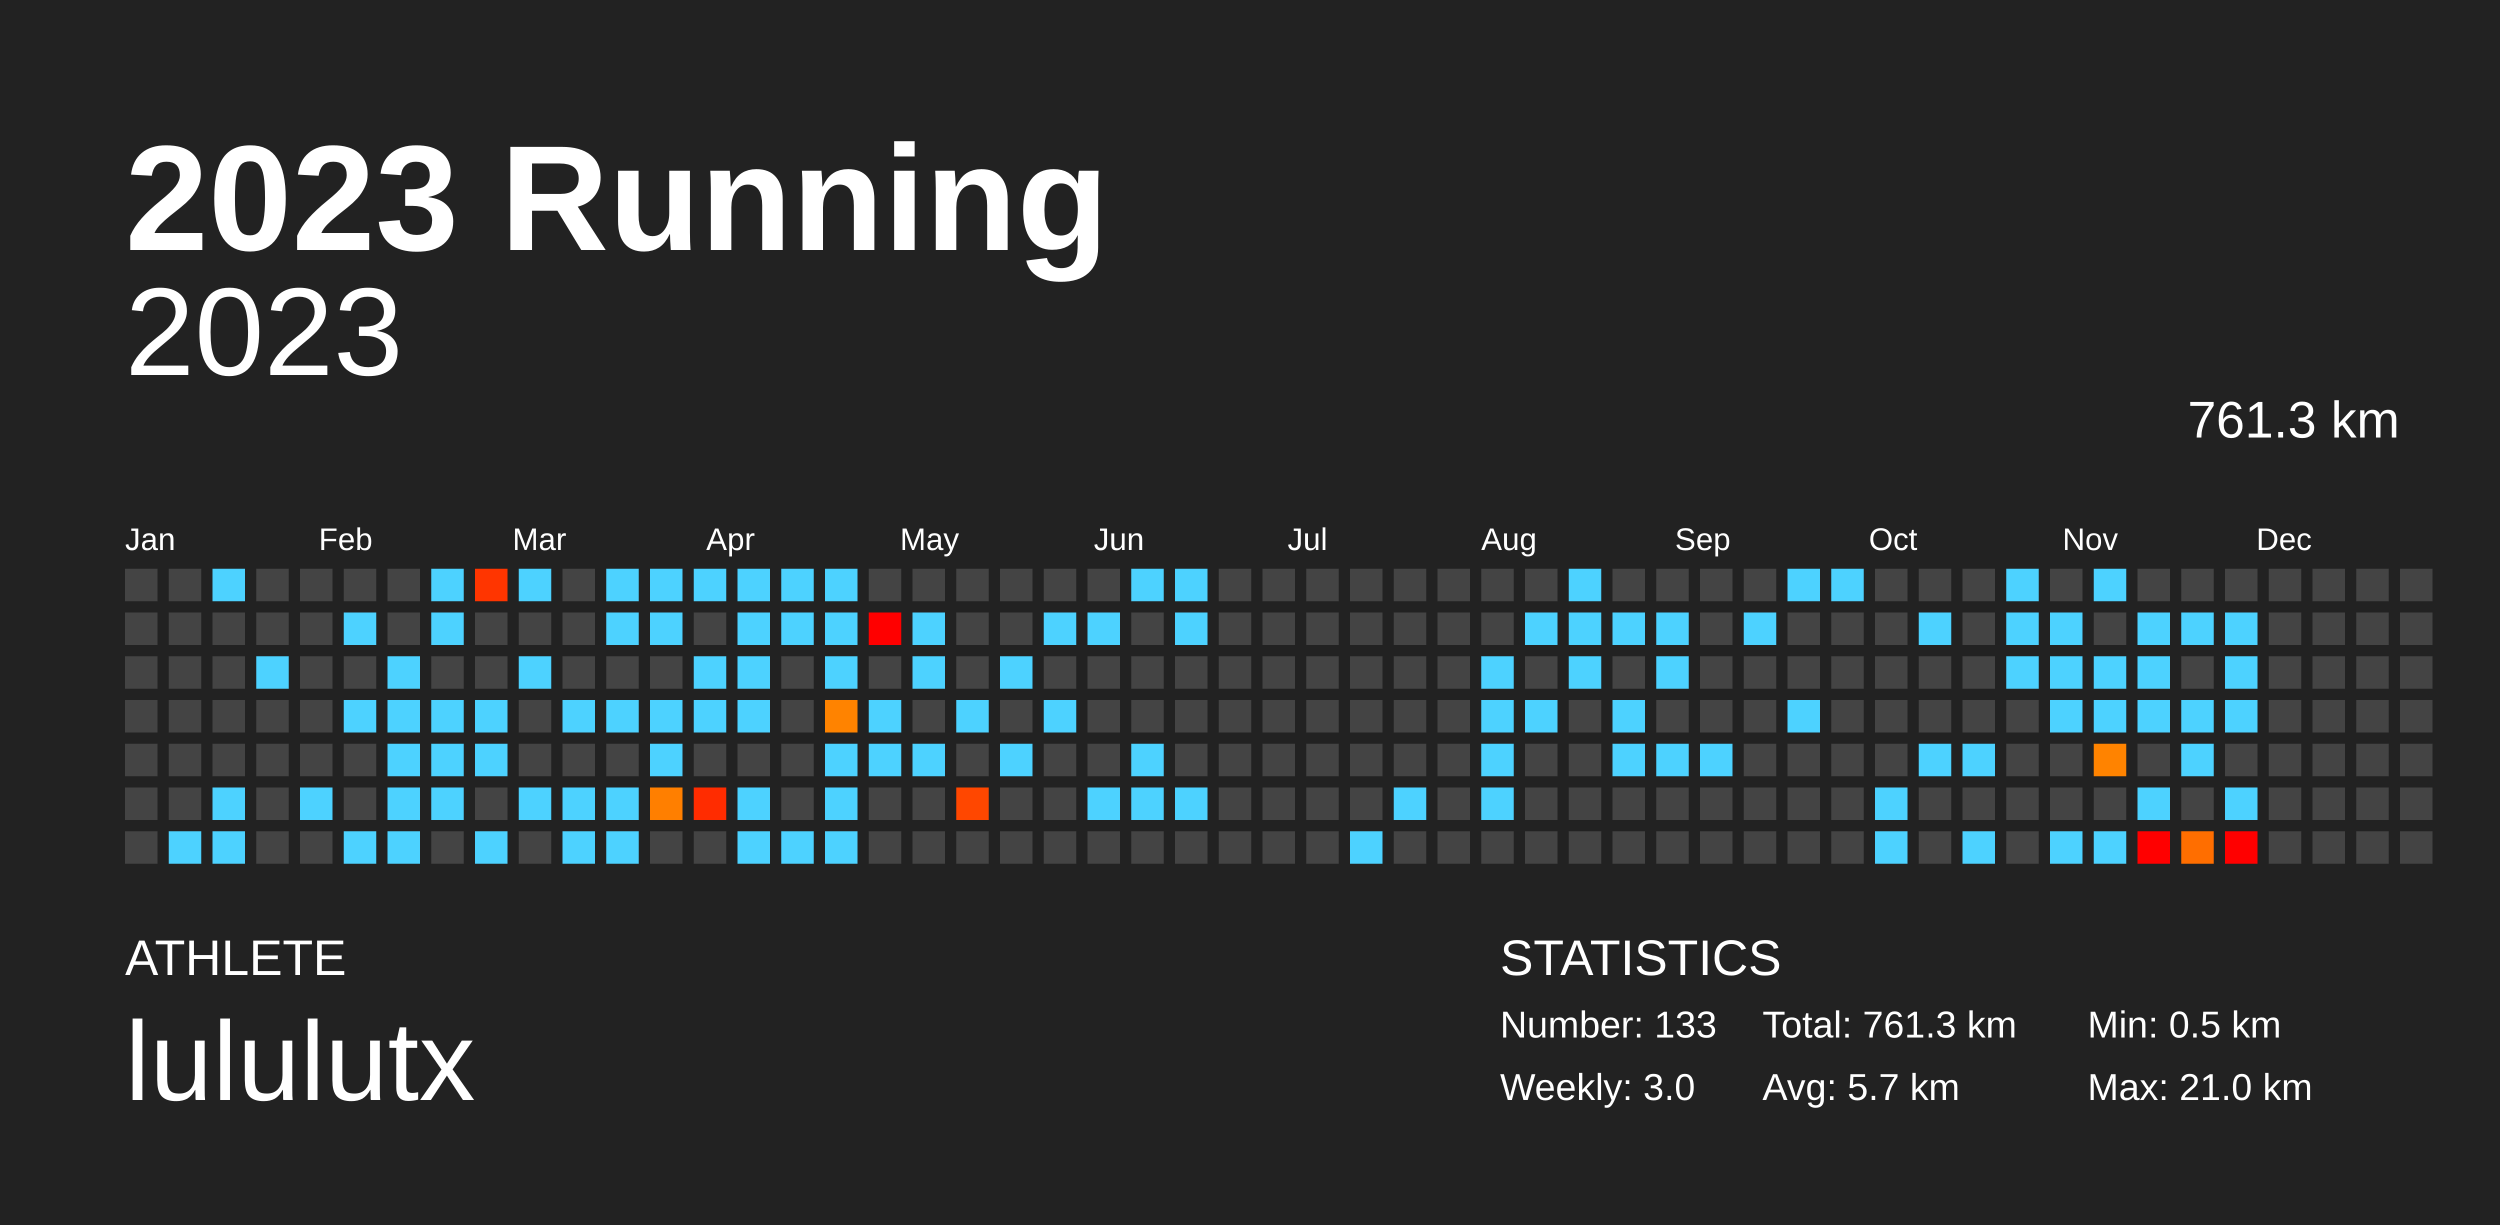
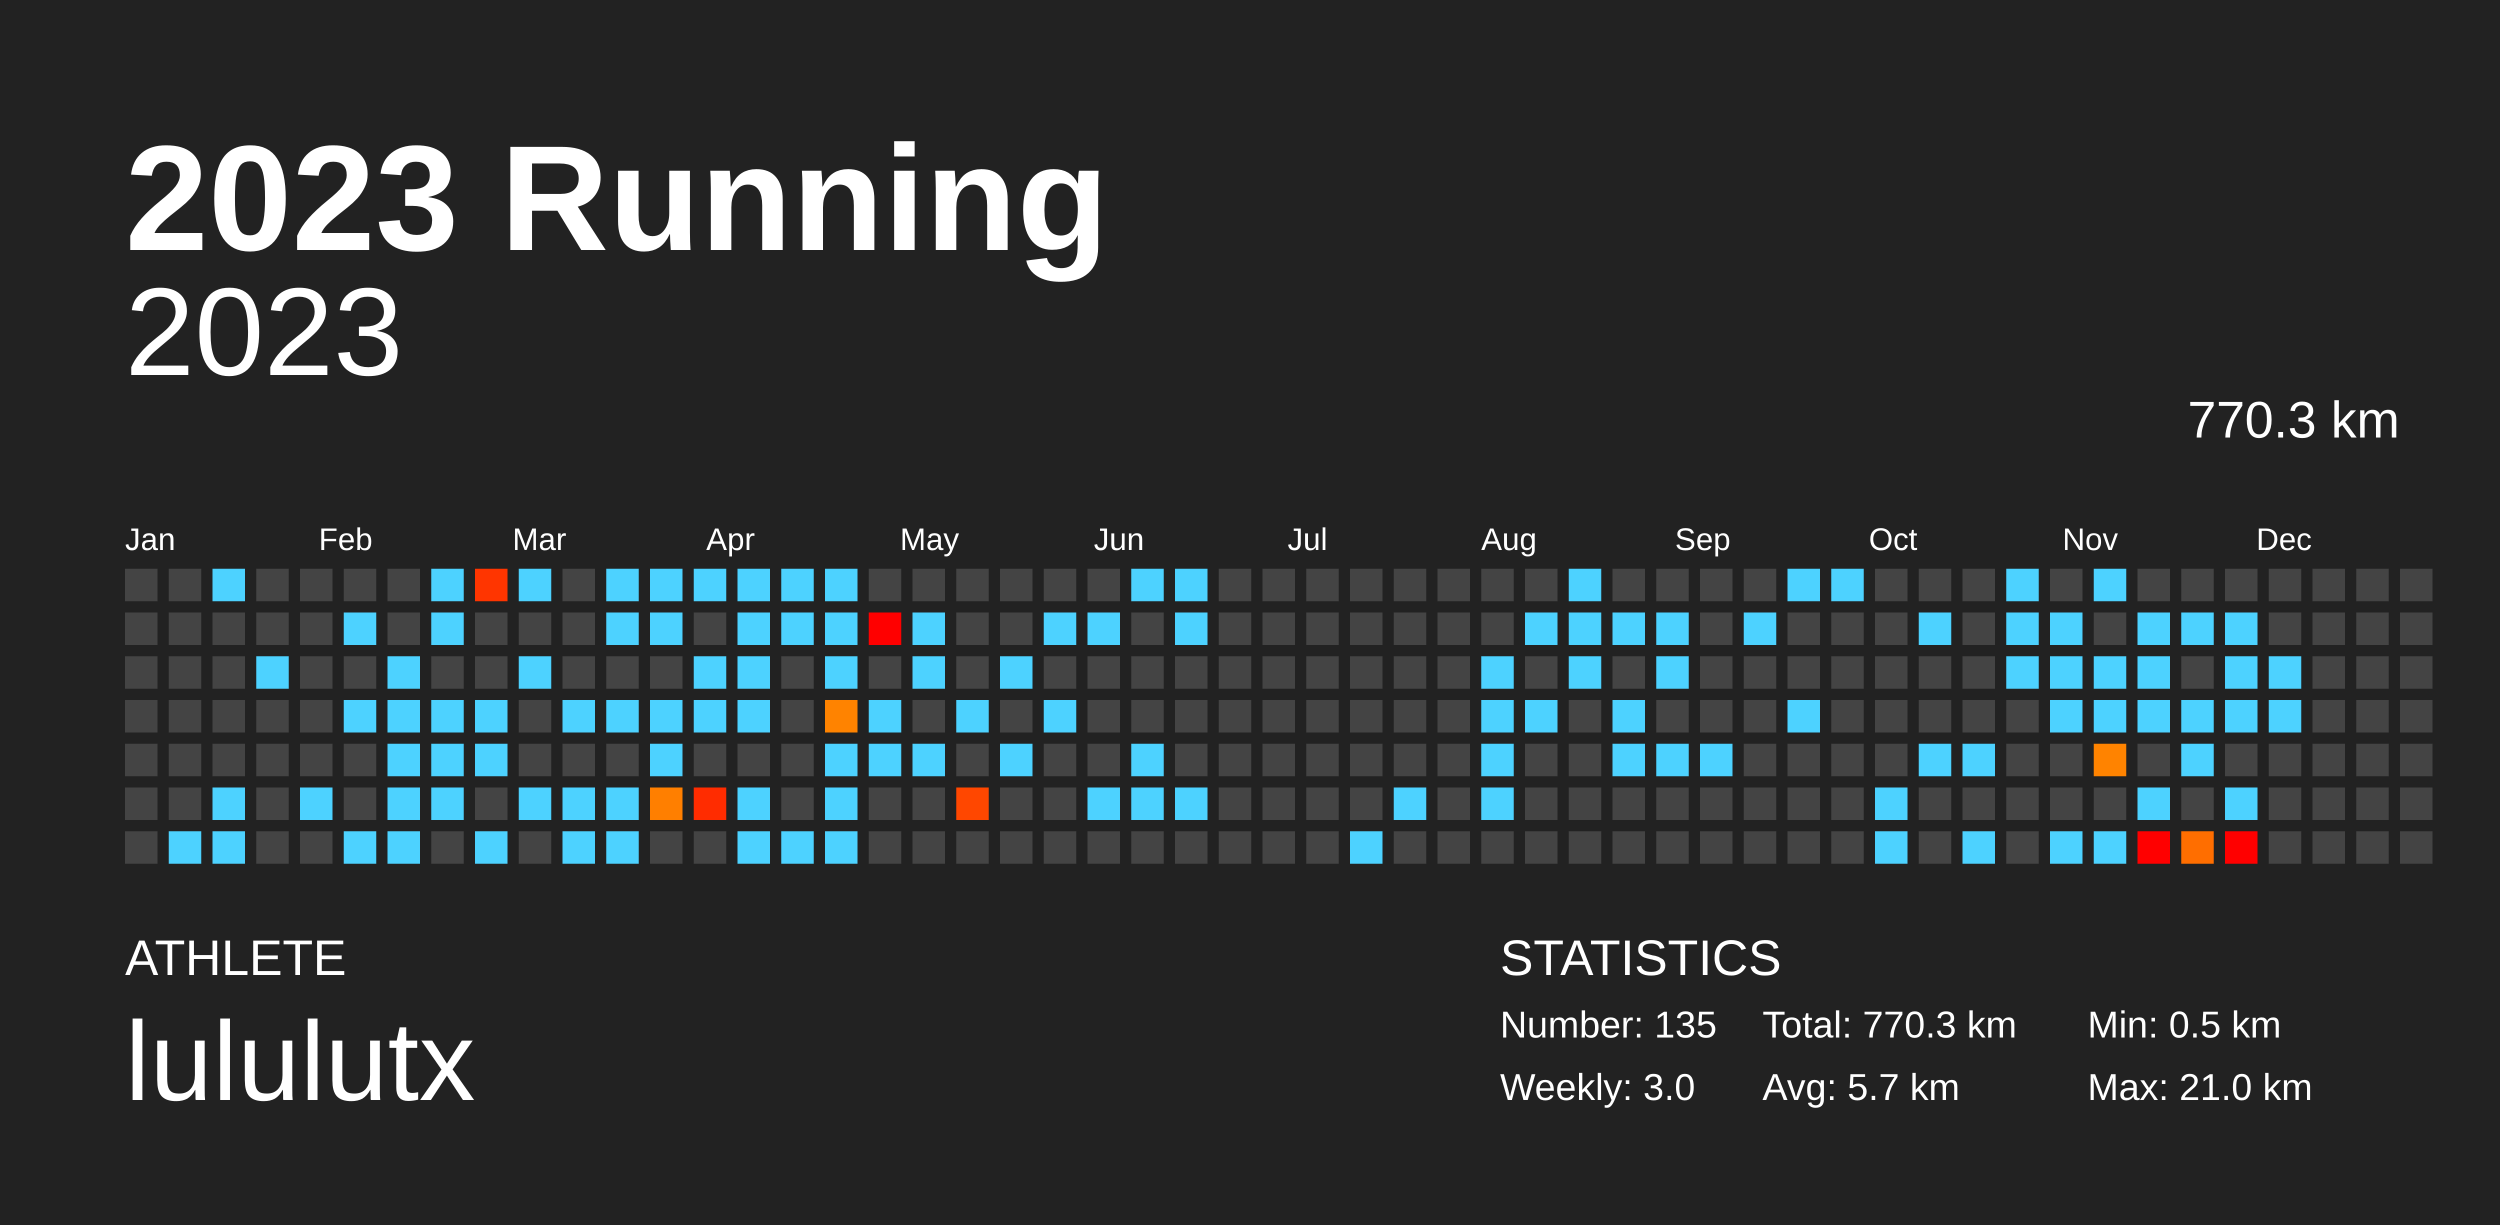
<svg xmlns="http://www.w3.org/2000/svg" baseProfile="full" height="98mm" version="1.1" viewBox="0,0,200,98" width="200mm">
  <defs />
  <rect fill="#222222" height="98" width="200" x="0" y="0" />
  <text fill="#FFFFFF" style="font-size:12px; font-family:Arial; font-weight:bold;" x="10" y="20">2023 Running</text>
  <text fill="#FFFFFF" style="font-size:4px; font-family:Arial" x="10" y="78">ATHLETE</text>
  <text fill="#FFFFFF" style="font-size:9px; font-family:Arial" x="10" y="88">lululutx</text>
  <text fill="#FFFFFF" style="font-size:4px; font-family:Arial" x="120" y="78">STATISTICS</text>
-   <text fill="#FFFFFF" style="font-size:3px; font-family:Arial" x="120" y="83">Number: 133</text>
+   <text fill="#FFFFFF" style="font-size:3px; font-family:Arial" x="120" y="83">Number: 135</text>
  <text fill="#FFFFFF" style="font-size:3px; font-family:Arial" x="120" y="88">Weekly: 3.0</text>
-   <text fill="#FFFFFF" style="font-size:3px; font-family:Arial" x="141" y="83">Total: 761.3 km</text>
+   <text fill="#FFFFFF" style="font-size:3px; font-family:Arial" x="141" y="83">Total: 770.3 km</text>
  <text fill="#FFFFFF" style="font-size:3px; font-family:Arial" x="141" y="88">Avg: 5.7 km</text>
  <text fill="#FFFFFF" style="font-size:3px; font-family:Arial" x="167" y="83">Min: 0.5 km</text>
  <text fill="#FFFFFF" style="font-size:3px; font-family:Arial" x="167" y="88">Max: 21.0 km</text>
  <text alignment-baseline="hanging" fill="#FFFFFF" style="font-size:10.0px; font-family:Arial;" x="10" y="30">2023</text>
-   <text alignment-baseline="hanging" fill="#FFFFFF" style="font-size:4.125px; font-family:Arial;" x="175" y="35">761.3 km</text>
+   <text alignment-baseline="hanging" fill="#FFFFFF" style="font-size:4.125px; font-family:Arial;" x="175" y="35">770.3 km</text>
  <text fill="#FFFFFF" style="font-size:2.5px; font-family:Arial" x="10.0" y="44">Jan</text>
  <text fill="#FFFFFF" style="font-size:2.5px; font-family:Arial" x="25.5" y="44">Feb</text>
  <text fill="#FFFFFF" style="font-size:2.5px; font-family:Arial" x="41.0" y="44">Mar</text>
  <text fill="#FFFFFF" style="font-size:2.5px; font-family:Arial" x="56.5" y="44">Apr</text>
  <text fill="#FFFFFF" style="font-size:2.5px; font-family:Arial" x="72.0" y="44">May</text>
  <text fill="#FFFFFF" style="font-size:2.5px; font-family:Arial" x="87.5" y="44">Jun</text>
  <text fill="#FFFFFF" style="font-size:2.5px; font-family:Arial" x="103.0" y="44">Jul</text>
  <text fill="#FFFFFF" style="font-size:2.5px; font-family:Arial" x="118.5" y="44">Aug</text>
  <text fill="#FFFFFF" style="font-size:2.5px; font-family:Arial" x="134.0" y="44">Sep</text>
  <text fill="#FFFFFF" style="font-size:2.5px; font-family:Arial" x="149.5" y="44">Oct</text>
  <text fill="#FFFFFF" style="font-size:2.5px; font-family:Arial" x="165.0" y="44">Nov</text>
  <text fill="#FFFFFF" style="font-size:2.5px; font-family:Arial" x="180.5" y="44">Dec</text>
  <rect fill="#444444" height="2.6" width="2.6" x="10.0" y="45.5" />
  <rect fill="#444444" height="2.6" width="2.6" x="10.0" y="49.0" />
  <rect fill="#444444" height="2.6" width="2.6" x="10.0" y="52.5" />
  <rect fill="#444444" height="2.6" width="2.6" x="10.0" y="56.0" />
  <rect fill="#444444" height="2.6" width="2.6" x="10.0" y="59.5" />
  <rect fill="#444444" height="2.6" width="2.6" x="10.0" y="63.0" />
  <rect fill="#444444" height="2.6" width="2.6" x="10.0" y="66.5" />
  <rect fill="#444444" height="2.6" width="2.6" x="13.5" y="45.5" />
  <rect fill="#444444" height="2.6" width="2.6" x="13.5" y="49.0" />
  <rect fill="#444444" height="2.6" width="2.6" x="13.5" y="52.5" />
  <rect fill="#444444" height="2.6" width="2.6" x="13.5" y="56.0" />
  <rect fill="#444444" height="2.6" width="2.6" x="13.5" y="59.5" />
  <rect fill="#444444" height="2.6" width="2.6" x="13.5" y="63.0" />
  <rect fill="#4dd2ff" height="2.6" width="2.6" x="13.5" y="66.5" />
  <rect fill="#4dd2ff" height="2.6" width="2.6" x="17.0" y="45.5" />
  <rect fill="#444444" height="2.6" width="2.6" x="17.0" y="49.0" />
  <rect fill="#444444" height="2.6" width="2.6" x="17.0" y="52.5" />
  <rect fill="#444444" height="2.6" width="2.6" x="17.0" y="56.0" />
  <rect fill="#444444" height="2.6" width="2.6" x="17.0" y="59.5" />
  <rect fill="#4dd2ff" height="2.6" width="2.6" x="17.0" y="63.0" />
  <rect fill="#4dd2ff" height="2.6" width="2.6" x="17.0" y="66.5" />
  <rect fill="#444444" height="2.6" width="2.6" x="20.5" y="45.5" />
  <rect fill="#444444" height="2.6" width="2.6" x="20.5" y="49.0" />
  <rect fill="#4dd2ff" height="2.6" width="2.6" x="20.5" y="52.5" />
  <rect fill="#444444" height="2.6" width="2.6" x="20.5" y="56.0" />
  <rect fill="#444444" height="2.6" width="2.6" x="20.5" y="59.5" />
  <rect fill="#444444" height="2.6" width="2.6" x="20.5" y="63.0" />
  <rect fill="#444444" height="2.6" width="2.6" x="20.5" y="66.5" />
  <rect fill="#444444" height="2.6" width="2.6" x="24.0" y="45.5" />
  <rect fill="#444444" height="2.6" width="2.6" x="24.0" y="49.0" />
  <rect fill="#444444" height="2.6" width="2.6" x="24.0" y="52.5" />
  <rect fill="#444444" height="2.6" width="2.6" x="24.0" y="56.0" />
  <rect fill="#444444" height="2.6" width="2.6" x="24.0" y="59.5" />
  <rect fill="#4dd2ff" height="2.6" width="2.6" x="24.0" y="63.0" />
  <rect fill="#444444" height="2.6" width="2.6" x="24.0" y="66.5" />
  <rect fill="#444444" height="2.6" width="2.6" x="27.5" y="45.5" />
  <rect fill="#4dd2ff" height="2.6" width="2.6" x="27.5" y="49.0" />
  <rect fill="#444444" height="2.6" width="2.6" x="27.5" y="52.5" />
  <rect fill="#4dd2ff" height="2.6" width="2.6" x="27.5" y="56.0" />
  <rect fill="#444444" height="2.6" width="2.6" x="27.5" y="59.5" />
  <rect fill="#444444" height="2.6" width="2.6" x="27.5" y="63.0" />
  <rect fill="#4dd2ff" height="2.6" width="2.6" x="27.5" y="66.5" />
  <rect fill="#444444" height="2.6" width="2.6" x="31.0" y="45.5" />
  <rect fill="#444444" height="2.6" width="2.6" x="31.0" y="49.0" />
  <rect fill="#4dd2ff" height="2.6" width="2.6" x="31.0" y="52.5" />
  <rect fill="#4dd2ff" height="2.6" width="2.6" x="31.0" y="56.0" />
  <rect fill="#4dd2ff" height="2.6" width="2.6" x="31.0" y="59.5" />
  <rect fill="#4dd2ff" height="2.6" width="2.6" x="31.0" y="63.0" />
  <rect fill="#4dd2ff" height="2.6" width="2.6" x="31.0" y="66.5" />
  <rect fill="#4dd2ff" height="2.6" width="2.6" x="34.5" y="45.5" />
  <rect fill="#4dd2ff" height="2.6" width="2.6" x="34.5" y="49.0" />
  <rect fill="#444444" height="2.6" width="2.6" x="34.5" y="52.5" />
  <rect fill="#4dd2ff" height="2.6" width="2.6" x="34.5" y="56.0" />
  <rect fill="#4dd2ff" height="2.6" width="2.6" x="34.5" y="59.5" />
  <rect fill="#4dd2ff" height="2.6" width="2.6" x="34.5" y="63.0" />
  <rect fill="#444444" height="2.6" width="2.6" x="34.5" y="66.5" />
  <rect fill="#ff3500" height="2.6" width="2.6" x="38.0" y="45.5" />
  <rect fill="#444444" height="2.6" width="2.6" x="38.0" y="49.0" />
  <rect fill="#444444" height="2.6" width="2.6" x="38.0" y="52.5" />
  <rect fill="#4dd2ff" height="2.6" width="2.6" x="38.0" y="56.0" />
  <rect fill="#4dd2ff" height="2.6" width="2.6" x="38.0" y="59.5" />
  <rect fill="#444444" height="2.6" width="2.6" x="38.0" y="63.0" />
  <rect fill="#4dd2ff" height="2.6" width="2.6" x="38.0" y="66.5" />
  <rect fill="#4dd2ff" height="2.6" width="2.6" x="41.5" y="45.5" />
  <rect fill="#444444" height="2.6" width="2.6" x="41.5" y="49.0" />
  <rect fill="#4dd2ff" height="2.6" width="2.6" x="41.5" y="52.5" />
  <rect fill="#444444" height="2.6" width="2.6" x="41.5" y="56.0" />
  <rect fill="#444444" height="2.6" width="2.6" x="41.5" y="59.5" />
  <rect fill="#4dd2ff" height="2.6" width="2.6" x="41.5" y="63.0" />
  <rect fill="#444444" height="2.6" width="2.6" x="41.5" y="66.5" />
  <rect fill="#444444" height="2.6" width="2.6" x="45.0" y="45.5" />
  <rect fill="#444444" height="2.6" width="2.6" x="45.0" y="49.0" />
  <rect fill="#444444" height="2.6" width="2.6" x="45.0" y="52.5" />
  <rect fill="#4dd2ff" height="2.6" width="2.6" x="45.0" y="56.0" />
  <rect fill="#444444" height="2.6" width="2.6" x="45.0" y="59.5" />
  <rect fill="#4dd2ff" height="2.6" width="2.6" x="45.0" y="63.0" />
  <rect fill="#4dd2ff" height="2.6" width="2.6" x="45.0" y="66.5" />
  <rect fill="#4dd2ff" height="2.6" width="2.6" x="48.5" y="45.5" />
  <rect fill="#4dd2ff" height="2.6" width="2.6" x="48.5" y="49.0" />
  <rect fill="#444444" height="2.6" width="2.6" x="48.5" y="52.5" />
  <rect fill="#4dd2ff" height="2.6" width="2.6" x="48.5" y="56.0" />
  <rect fill="#444444" height="2.6" width="2.6" x="48.5" y="59.5" />
  <rect fill="#4dd2ff" height="2.6" width="2.6" x="48.5" y="63.0" />
  <rect fill="#4dd2ff" height="2.6" width="2.6" x="48.5" y="66.5" />
  <rect fill="#4dd2ff" height="2.6" width="2.6" x="52.0" y="45.5" />
  <rect fill="#4dd2ff" height="2.6" width="2.6" x="52.0" y="49.0" />
  <rect fill="#444444" height="2.6" width="2.6" x="52.0" y="52.5" />
  <rect fill="#4dd2ff" height="2.6" width="2.6" x="52.0" y="56.0" />
  <rect fill="#4dd2ff" height="2.6" width="2.6" x="52.0" y="59.5" />
  <rect fill="#ff7f00" height="2.6" width="2.6" x="52.0" y="63.0" />
  <rect fill="#444444" height="2.6" width="2.6" x="52.0" y="66.5" />
  <rect fill="#4dd2ff" height="2.6" width="2.6" x="55.5" y="45.5" />
  <rect fill="#444444" height="2.6" width="2.6" x="55.5" y="49.0" />
  <rect fill="#4dd2ff" height="2.6" width="2.6" x="55.5" y="52.5" />
  <rect fill="#4dd2ff" height="2.6" width="2.6" x="55.5" y="56.0" />
  <rect fill="#444444" height="2.6" width="2.6" x="55.5" y="59.5" />
  <rect fill="#ff2c00" height="2.6" width="2.6" x="55.5" y="63.0" />
  <rect fill="#444444" height="2.6" width="2.6" x="55.5" y="66.5" />
  <rect fill="#4dd2ff" height="2.6" width="2.6" x="59.0" y="45.5" />
  <rect fill="#4dd2ff" height="2.6" width="2.6" x="59.0" y="49.0" />
  <rect fill="#4dd2ff" height="2.6" width="2.6" x="59.0" y="52.5" />
  <rect fill="#4dd2ff" height="2.6" width="2.6" x="59.0" y="56.0" />
  <rect fill="#444444" height="2.6" width="2.6" x="59.0" y="59.5" />
  <rect fill="#4dd2ff" height="2.6" width="2.6" x="59.0" y="63.0" />
  <rect fill="#4dd2ff" height="2.6" width="2.6" x="59.0" y="66.5" />
  <rect fill="#4dd2ff" height="2.6" width="2.6" x="62.5" y="45.5" />
  <rect fill="#4dd2ff" height="2.6" width="2.6" x="62.5" y="49.0" />
  <rect fill="#444444" height="2.6" width="2.6" x="62.5" y="52.5" />
  <rect fill="#444444" height="2.6" width="2.6" x="62.5" y="56.0" />
  <rect fill="#444444" height="2.6" width="2.6" x="62.5" y="59.5" />
  <rect fill="#444444" height="2.6" width="2.6" x="62.5" y="63.0" />
  <rect fill="#4dd2ff" height="2.6" width="2.6" x="62.5" y="66.5" />
  <rect fill="#4dd2ff" height="2.6" width="2.6" x="66.0" y="45.5" />
  <rect fill="#4dd2ff" height="2.6" width="2.6" x="66.0" y="49.0" />
  <rect fill="#4dd2ff" height="2.6" width="2.6" x="66.0" y="52.5" />
  <rect fill="#ff8300" height="2.6" width="2.6" x="66.0" y="56.0" />
  <rect fill="#4dd2ff" height="2.6" width="2.6" x="66.0" y="59.5" />
  <rect fill="#4dd2ff" height="2.6" width="2.6" x="66.0" y="63.0" />
  <rect fill="#4dd2ff" height="2.6" width="2.6" x="66.0" y="66.5" />
  <rect fill="#444444" height="2.6" width="2.6" x="69.5" y="45.5" />
  <rect fill="red" height="2.6" width="2.6" x="69.5" y="49.0" />
  <rect fill="#444444" height="2.6" width="2.6" x="69.5" y="52.5" />
  <rect fill="#4dd2ff" height="2.6" width="2.6" x="69.5" y="56.0" />
  <rect fill="#4dd2ff" height="2.6" width="2.6" x="69.5" y="59.5" />
  <rect fill="#444444" height="2.6" width="2.6" x="69.5" y="63.0" />
  <rect fill="#444444" height="2.6" width="2.6" x="69.5" y="66.5" />
  <rect fill="#444444" height="2.6" width="2.6" x="73.0" y="45.5" />
  <rect fill="#4dd2ff" height="2.6" width="2.6" x="73.0" y="49.0" />
  <rect fill="#4dd2ff" height="2.6" width="2.6" x="73.0" y="52.5" />
  <rect fill="#444444" height="2.6" width="2.6" x="73.0" y="56.0" />
  <rect fill="#4dd2ff" height="2.6" width="2.6" x="73.0" y="59.5" />
  <rect fill="#444444" height="2.6" width="2.6" x="73.0" y="63.0" />
  <rect fill="#444444" height="2.6" width="2.6" x="73.0" y="66.5" />
  <rect fill="#444444" height="2.6" width="2.6" x="76.5" y="45.5" />
  <rect fill="#444444" height="2.6" width="2.6" x="76.5" y="49.0" />
  <rect fill="#444444" height="2.6" width="2.6" x="76.5" y="52.5" />
  <rect fill="#4dd2ff" height="2.6" width="2.6" x="76.5" y="56.0" />
  <rect fill="#444444" height="2.6" width="2.6" x="76.5" y="59.5" />
  <rect fill="#ff4700" height="2.6" width="2.6" x="76.5" y="63.0" />
  <rect fill="#444444" height="2.6" width="2.6" x="76.5" y="66.5" />
  <rect fill="#444444" height="2.6" width="2.6" x="80.0" y="45.5" />
  <rect fill="#444444" height="2.6" width="2.6" x="80.0" y="49.0" />
  <rect fill="#4dd2ff" height="2.6" width="2.6" x="80.0" y="52.5" />
  <rect fill="#444444" height="2.6" width="2.6" x="80.0" y="56.0" />
  <rect fill="#4dd2ff" height="2.6" width="2.6" x="80.0" y="59.5" />
  <rect fill="#444444" height="2.6" width="2.6" x="80.0" y="63.0" />
  <rect fill="#444444" height="2.6" width="2.6" x="80.0" y="66.5" />
  <rect fill="#444444" height="2.6" width="2.6" x="83.5" y="45.5" />
  <rect fill="#4dd2ff" height="2.6" width="2.6" x="83.5" y="49.0" />
  <rect fill="#444444" height="2.6" width="2.6" x="83.5" y="52.5" />
  <rect fill="#4dd2ff" height="2.6" width="2.6" x="83.5" y="56.0" />
  <rect fill="#444444" height="2.6" width="2.6" x="83.5" y="59.5" />
  <rect fill="#444444" height="2.6" width="2.6" x="83.5" y="63.0" />
  <rect fill="#444444" height="2.6" width="2.6" x="83.5" y="66.5" />
  <rect fill="#444444" height="2.6" width="2.6" x="87.0" y="45.5" />
  <rect fill="#4dd2ff" height="2.6" width="2.6" x="87.0" y="49.0" />
  <rect fill="#444444" height="2.6" width="2.6" x="87.0" y="52.5" />
  <rect fill="#444444" height="2.6" width="2.6" x="87.0" y="56.0" />
  <rect fill="#444444" height="2.6" width="2.6" x="87.0" y="59.5" />
  <rect fill="#4dd2ff" height="2.6" width="2.6" x="87.0" y="63.0" />
  <rect fill="#444444" height="2.6" width="2.6" x="87.0" y="66.5" />
  <rect fill="#4dd2ff" height="2.6" width="2.6" x="90.5" y="45.5" />
  <rect fill="#444444" height="2.6" width="2.6" x="90.5" y="49.0" />
  <rect fill="#444444" height="2.6" width="2.6" x="90.5" y="52.5" />
  <rect fill="#444444" height="2.6" width="2.6" x="90.5" y="56.0" />
  <rect fill="#4dd2ff" height="2.6" width="2.6" x="90.5" y="59.5" />
  <rect fill="#4dd2ff" height="2.6" width="2.6" x="90.5" y="63.0" />
  <rect fill="#444444" height="2.6" width="2.6" x="90.5" y="66.5" />
  <rect fill="#4dd2ff" height="2.6" width="2.6" x="94.0" y="45.5" />
  <rect fill="#4dd2ff" height="2.6" width="2.6" x="94.0" y="49.0" />
  <rect fill="#444444" height="2.6" width="2.6" x="94.0" y="52.5" />
  <rect fill="#444444" height="2.6" width="2.6" x="94.0" y="56.0" />
  <rect fill="#444444" height="2.6" width="2.6" x="94.0" y="59.5" />
  <rect fill="#4dd2ff" height="2.6" width="2.6" x="94.0" y="63.0" />
  <rect fill="#444444" height="2.6" width="2.6" x="94.0" y="66.5" />
  <rect fill="#444444" height="2.6" width="2.6" x="97.5" y="45.5" />
  <rect fill="#444444" height="2.6" width="2.6" x="97.5" y="49.0" />
  <rect fill="#444444" height="2.6" width="2.6" x="97.5" y="52.5" />
  <rect fill="#444444" height="2.6" width="2.6" x="97.5" y="56.0" />
  <rect fill="#444444" height="2.6" width="2.6" x="97.5" y="59.5" />
  <rect fill="#444444" height="2.6" width="2.6" x="97.5" y="63.0" />
  <rect fill="#444444" height="2.6" width="2.6" x="97.5" y="66.5" />
  <rect fill="#444444" height="2.6" width="2.6" x="101.0" y="45.5" />
  <rect fill="#444444" height="2.6" width="2.6" x="101.0" y="49.0" />
  <rect fill="#444444" height="2.6" width="2.6" x="101.0" y="52.5" />
  <rect fill="#444444" height="2.6" width="2.6" x="101.0" y="56.0" />
  <rect fill="#444444" height="2.6" width="2.6" x="101.0" y="59.5" />
  <rect fill="#444444" height="2.6" width="2.6" x="101.0" y="63.0" />
  <rect fill="#444444" height="2.6" width="2.6" x="101.0" y="66.5" />
  <rect fill="#444444" height="2.6" width="2.6" x="104.5" y="45.5" />
  <rect fill="#444444" height="2.6" width="2.6" x="104.5" y="49.0" />
  <rect fill="#444444" height="2.6" width="2.6" x="104.5" y="52.5" />
  <rect fill="#444444" height="2.6" width="2.6" x="104.5" y="56.0" />
  <rect fill="#444444" height="2.6" width="2.6" x="104.5" y="59.5" />
  <rect fill="#444444" height="2.6" width="2.6" x="104.5" y="63.0" />
  <rect fill="#444444" height="2.6" width="2.6" x="104.5" y="66.5" />
  <rect fill="#444444" height="2.6" width="2.6" x="108.0" y="45.5" />
  <rect fill="#444444" height="2.6" width="2.6" x="108.0" y="49.0" />
  <rect fill="#444444" height="2.6" width="2.6" x="108.0" y="52.5" />
  <rect fill="#444444" height="2.6" width="2.6" x="108.0" y="56.0" />
  <rect fill="#444444" height="2.6" width="2.6" x="108.0" y="59.5" />
  <rect fill="#444444" height="2.6" width="2.6" x="108.0" y="63.0" />
  <rect fill="#4dd2ff" height="2.6" width="2.6" x="108.0" y="66.5" />
  <rect fill="#444444" height="2.6" width="2.6" x="111.5" y="45.5" />
  <rect fill="#444444" height="2.6" width="2.6" x="111.5" y="49.0" />
  <rect fill="#444444" height="2.6" width="2.6" x="111.5" y="52.5" />
  <rect fill="#444444" height="2.6" width="2.6" x="111.5" y="56.0" />
  <rect fill="#444444" height="2.6" width="2.6" x="111.5" y="59.5" />
  <rect fill="#4dd2ff" height="2.6" width="2.6" x="111.5" y="63.0" />
  <rect fill="#444444" height="2.6" width="2.6" x="111.5" y="66.5" />
  <rect fill="#444444" height="2.6" width="2.6" x="115.0" y="45.5" />
  <rect fill="#444444" height="2.6" width="2.6" x="115.0" y="49.0" />
  <rect fill="#444444" height="2.6" width="2.6" x="115.0" y="52.5" />
  <rect fill="#444444" height="2.6" width="2.6" x="115.0" y="56.0" />
  <rect fill="#444444" height="2.6" width="2.6" x="115.0" y="59.5" />
  <rect fill="#444444" height="2.6" width="2.6" x="115.0" y="63.0" />
  <rect fill="#444444" height="2.6" width="2.6" x="115.0" y="66.5" />
  <rect fill="#444444" height="2.6" width="2.6" x="118.5" y="45.5" />
  <rect fill="#444444" height="2.6" width="2.6" x="118.5" y="49.0" />
  <rect fill="#4dd2ff" height="2.6" width="2.6" x="118.5" y="52.5" />
  <rect fill="#4dd2ff" height="2.6" width="2.6" x="118.5" y="56.0" />
  <rect fill="#4dd2ff" height="2.6" width="2.6" x="118.5" y="59.5" />
  <rect fill="#4dd2ff" height="2.6" width="2.6" x="118.5" y="63.0" />
  <rect fill="#444444" height="2.6" width="2.6" x="118.5" y="66.5" />
  <rect fill="#444444" height="2.6" width="2.6" x="122.0" y="45.5" />
  <rect fill="#4dd2ff" height="2.6" width="2.6" x="122.0" y="49.0" />
  <rect fill="#444444" height="2.6" width="2.6" x="122.0" y="52.5" />
  <rect fill="#4dd2ff" height="2.6" width="2.6" x="122.0" y="56.0" />
  <rect fill="#444444" height="2.6" width="2.6" x="122.0" y="59.5" />
  <rect fill="#444444" height="2.6" width="2.6" x="122.0" y="63.0" />
  <rect fill="#444444" height="2.6" width="2.6" x="122.0" y="66.5" />
  <rect fill="#4dd2ff" height="2.6" width="2.6" x="125.5" y="45.5" />
  <rect fill="#4dd2ff" height="2.6" width="2.6" x="125.5" y="49.0" />
  <rect fill="#4dd2ff" height="2.6" width="2.6" x="125.5" y="52.5" />
  <rect fill="#444444" height="2.6" width="2.6" x="125.5" y="56.0" />
  <rect fill="#444444" height="2.6" width="2.6" x="125.5" y="59.5" />
  <rect fill="#444444" height="2.6" width="2.6" x="125.5" y="63.0" />
  <rect fill="#444444" height="2.6" width="2.6" x="125.5" y="66.5" />
  <rect fill="#444444" height="2.6" width="2.6" x="129.0" y="45.5" />
  <rect fill="#4dd2ff" height="2.6" width="2.6" x="129.0" y="49.0" />
  <rect fill="#444444" height="2.6" width="2.6" x="129.0" y="52.5" />
  <rect fill="#4dd2ff" height="2.6" width="2.6" x="129.0" y="56.0" />
  <rect fill="#4dd2ff" height="2.6" width="2.6" x="129.0" y="59.5" />
  <rect fill="#444444" height="2.6" width="2.6" x="129.0" y="63.0" />
  <rect fill="#444444" height="2.6" width="2.6" x="129.0" y="66.5" />
  <rect fill="#444444" height="2.6" width="2.6" x="132.5" y="45.5" />
  <rect fill="#4dd2ff" height="2.6" width="2.6" x="132.5" y="49.0" />
  <rect fill="#4dd2ff" height="2.6" width="2.6" x="132.5" y="52.5" />
  <rect fill="#444444" height="2.6" width="2.6" x="132.5" y="56.0" />
  <rect fill="#4dd2ff" height="2.6" width="2.6" x="132.5" y="59.5" />
  <rect fill="#444444" height="2.6" width="2.6" x="132.5" y="63.0" />
  <rect fill="#444444" height="2.6" width="2.6" x="132.5" y="66.5" />
  <rect fill="#444444" height="2.6" width="2.6" x="136.0" y="45.5" />
  <rect fill="#444444" height="2.6" width="2.6" x="136.0" y="49.0" />
  <rect fill="#444444" height="2.6" width="2.6" x="136.0" y="52.5" />
  <rect fill="#444444" height="2.6" width="2.6" x="136.0" y="56.0" />
  <rect fill="#4dd2ff" height="2.6" width="2.6" x="136.0" y="59.5" />
  <rect fill="#444444" height="2.6" width="2.6" x="136.0" y="63.0" />
  <rect fill="#444444" height="2.6" width="2.6" x="136.0" y="66.5" />
  <rect fill="#444444" height="2.6" width="2.6" x="139.5" y="45.5" />
  <rect fill="#4dd2ff" height="2.6" width="2.6" x="139.5" y="49.0" />
  <rect fill="#444444" height="2.6" width="2.6" x="139.5" y="52.5" />
  <rect fill="#444444" height="2.6" width="2.6" x="139.5" y="56.0" />
  <rect fill="#444444" height="2.6" width="2.6" x="139.5" y="59.5" />
  <rect fill="#444444" height="2.6" width="2.6" x="139.5" y="63.0" />
  <rect fill="#444444" height="2.6" width="2.6" x="139.5" y="66.5" />
  <rect fill="#4dd2ff" height="2.6" width="2.6" x="143.0" y="45.5" />
  <rect fill="#444444" height="2.6" width="2.6" x="143.0" y="49.0" />
  <rect fill="#444444" height="2.6" width="2.6" x="143.0" y="52.5" />
  <rect fill="#4dd2ff" height="2.6" width="2.6" x="143.0" y="56.0" />
  <rect fill="#444444" height="2.6" width="2.6" x="143.0" y="59.5" />
  <rect fill="#444444" height="2.6" width="2.6" x="143.0" y="63.0" />
  <rect fill="#444444" height="2.6" width="2.6" x="143.0" y="66.5" />
  <rect fill="#4dd2ff" height="2.6" width="2.6" x="146.5" y="45.5" />
  <rect fill="#444444" height="2.6" width="2.6" x="146.5" y="49.0" />
  <rect fill="#444444" height="2.6" width="2.6" x="146.5" y="52.5" />
  <rect fill="#444444" height="2.6" width="2.6" x="146.5" y="56.0" />
  <rect fill="#444444" height="2.6" width="2.6" x="146.5" y="59.5" />
  <rect fill="#444444" height="2.6" width="2.6" x="146.5" y="63.0" />
  <rect fill="#444444" height="2.6" width="2.6" x="146.5" y="66.5" />
  <rect fill="#444444" height="2.6" width="2.6" x="150.0" y="45.5" />
  <rect fill="#444444" height="2.6" width="2.6" x="150.0" y="49.0" />
  <rect fill="#444444" height="2.6" width="2.6" x="150.0" y="52.5" />
  <rect fill="#444444" height="2.6" width="2.6" x="150.0" y="56.0" />
  <rect fill="#444444" height="2.6" width="2.6" x="150.0" y="59.5" />
  <rect fill="#4dd2ff" height="2.6" width="2.6" x="150.0" y="63.0" />
  <rect fill="#4dd2ff" height="2.6" width="2.6" x="150.0" y="66.5" />
  <rect fill="#444444" height="2.6" width="2.6" x="153.5" y="45.5" />
  <rect fill="#4dd2ff" height="2.6" width="2.6" x="153.5" y="49.0" />
  <rect fill="#444444" height="2.6" width="2.6" x="153.5" y="52.5" />
  <rect fill="#444444" height="2.6" width="2.6" x="153.5" y="56.0" />
  <rect fill="#4dd2ff" height="2.6" width="2.6" x="153.5" y="59.5" />
  <rect fill="#444444" height="2.6" width="2.6" x="153.5" y="63.0" />
  <rect fill="#444444" height="2.6" width="2.6" x="153.5" y="66.5" />
  <rect fill="#444444" height="2.6" width="2.6" x="157.0" y="45.5" />
  <rect fill="#444444" height="2.6" width="2.6" x="157.0" y="49.0" />
  <rect fill="#444444" height="2.6" width="2.6" x="157.0" y="52.5" />
  <rect fill="#444444" height="2.6" width="2.6" x="157.0" y="56.0" />
  <rect fill="#4dd2ff" height="2.6" width="2.6" x="157.0" y="59.5" />
  <rect fill="#444444" height="2.6" width="2.6" x="157.0" y="63.0" />
  <rect fill="#4dd2ff" height="2.6" width="2.6" x="157.0" y="66.5" />
  <rect fill="#4dd2ff" height="2.6" width="2.6" x="160.5" y="45.5" />
  <rect fill="#4dd2ff" height="2.6" width="2.6" x="160.5" y="49.0" />
  <rect fill="#4dd2ff" height="2.6" width="2.6" x="160.5" y="52.5" />
  <rect fill="#444444" height="2.6" width="2.6" x="160.5" y="56.0" />
  <rect fill="#444444" height="2.6" width="2.6" x="160.5" y="59.5" />
  <rect fill="#444444" height="2.6" width="2.6" x="160.5" y="63.0" />
  <rect fill="#444444" height="2.6" width="2.6" x="160.5" y="66.5" />
  <rect fill="#444444" height="2.6" width="2.6" x="164.0" y="45.5" />
  <rect fill="#4dd2ff" height="2.6" width="2.6" x="164.0" y="49.0" />
  <rect fill="#4dd2ff" height="2.6" width="2.6" x="164.0" y="52.5" />
  <rect fill="#4dd2ff" height="2.6" width="2.6" x="164.0" y="56.0" />
  <rect fill="#444444" height="2.6" width="2.6" x="164.0" y="59.5" />
  <rect fill="#444444" height="2.6" width="2.6" x="164.0" y="63.0" />
  <rect fill="#4dd2ff" height="2.6" width="2.6" x="164.0" y="66.5" />
  <rect fill="#4dd2ff" height="2.6" width="2.6" x="167.5" y="45.5" />
  <rect fill="#444444" height="2.6" width="2.6" x="167.5" y="49.0" />
  <rect fill="#4dd2ff" height="2.6" width="2.6" x="167.5" y="52.5" />
  <rect fill="#4dd2ff" height="2.6" width="2.6" x="167.5" y="56.0" />
  <rect fill="#ff8300" height="2.6" width="2.6" x="167.5" y="59.5" />
  <rect fill="#444444" height="2.6" width="2.6" x="167.5" y="63.0" />
  <rect fill="#4dd2ff" height="2.6" width="2.6" x="167.5" y="66.5" />
  <rect fill="#444444" height="2.6" width="2.6" x="171.0" y="45.5" />
  <rect fill="#4dd2ff" height="2.6" width="2.6" x="171.0" y="49.0" />
  <rect fill="#4dd2ff" height="2.6" width="2.6" x="171.0" y="52.5" />
  <rect fill="#4dd2ff" height="2.6" width="2.6" x="171.0" y="56.0" />
  <rect fill="#444444" height="2.6" width="2.6" x="171.0" y="59.5" />
  <rect fill="#4dd2ff" height="2.6" width="2.6" x="171.0" y="63.0" />
  <rect fill="red" height="2.6" width="2.6" x="171.0" y="66.5" />
  <rect fill="#444444" height="2.6" width="2.6" x="174.5" y="45.5" />
  <rect fill="#4dd2ff" height="2.6" width="2.6" x="174.5" y="49.0" />
  <rect fill="#444444" height="2.6" width="2.6" x="174.5" y="52.5" />
  <rect fill="#4dd2ff" height="2.6" width="2.6" x="174.5" y="56.0" />
  <rect fill="#4dd2ff" height="2.6" width="2.6" x="174.5" y="59.5" />
  <rect fill="#444444" height="2.6" width="2.6" x="174.5" y="63.0" />
  <rect fill="#ff6e00" height="2.6" width="2.6" x="174.5" y="66.5" />
  <rect fill="#444444" height="2.6" width="2.6" x="178.0" y="45.5" />
  <rect fill="#4dd2ff" height="2.6" width="2.6" x="178.0" y="49.0" />
  <rect fill="#4dd2ff" height="2.6" width="2.6" x="178.0" y="52.5" />
  <rect fill="#4dd2ff" height="2.6" width="2.6" x="178.0" y="56.0" />
  <rect fill="#444444" height="2.6" width="2.6" x="178.0" y="59.5" />
  <rect fill="#4dd2ff" height="2.6" width="2.6" x="178.0" y="63.0" />
  <rect fill="red" height="2.6" width="2.6" x="178.0" y="66.5" />
  <rect fill="#444444" height="2.6" width="2.6" x="181.5" y="45.5" />
  <rect fill="#444444" height="2.6" width="2.6" x="181.5" y="49.0" />
-   <rect fill="#444444" height="2.6" width="2.6" x="181.5" y="52.5" />
-   <rect fill="#444444" height="2.6" width="2.6" x="181.5" y="56.0" />
+   <rect fill="#4dd2ff" height="2.6" width="2.6" x="181.5" y="52.5" />
+   <rect fill="#4dd2ff" height="2.6" width="2.6" x="181.5" y="56.0" />
  <rect fill="#444444" height="2.6" width="2.6" x="181.5" y="59.5" />
  <rect fill="#444444" height="2.6" width="2.6" x="181.5" y="63.0" />
  <rect fill="#444444" height="2.6" width="2.6" x="181.5" y="66.5" />
  <rect fill="#444444" height="2.6" width="2.6" x="185.0" y="45.5" />
  <rect fill="#444444" height="2.6" width="2.6" x="185.0" y="49.0" />
  <rect fill="#444444" height="2.6" width="2.6" x="185.0" y="52.5" />
  <rect fill="#444444" height="2.6" width="2.6" x="185.0" y="56.0" />
  <rect fill="#444444" height="2.6" width="2.6" x="185.0" y="59.5" />
  <rect fill="#444444" height="2.6" width="2.6" x="185.0" y="63.0" />
  <rect fill="#444444" height="2.6" width="2.6" x="185.0" y="66.5" />
  <rect fill="#444444" height="2.6" width="2.6" x="188.5" y="45.5" />
  <rect fill="#444444" height="2.6" width="2.6" x="188.5" y="49.0" />
  <rect fill="#444444" height="2.6" width="2.6" x="188.5" y="52.5" />
  <rect fill="#444444" height="2.6" width="2.6" x="188.5" y="56.0" />
  <rect fill="#444444" height="2.6" width="2.6" x="188.5" y="59.5" />
  <rect fill="#444444" height="2.6" width="2.6" x="188.5" y="63.0" />
  <rect fill="#444444" height="2.6" width="2.6" x="188.5" y="66.5" />
  <rect fill="#444444" height="2.6" width="2.6" x="192.0" y="45.5" />
  <rect fill="#444444" height="2.6" width="2.6" x="192.0" y="49.0" />
  <rect fill="#444444" height="2.6" width="2.6" x="192.0" y="52.5" />
  <rect fill="#444444" height="2.6" width="2.6" x="192.0" y="56.0" />
  <rect fill="#444444" height="2.6" width="2.6" x="192.0" y="59.5" />
  <rect fill="#444444" height="2.6" width="2.6" x="192.0" y="63.0" />
  <rect fill="#444444" height="2.6" width="2.6" x="192.0" y="66.5" />
</svg>
